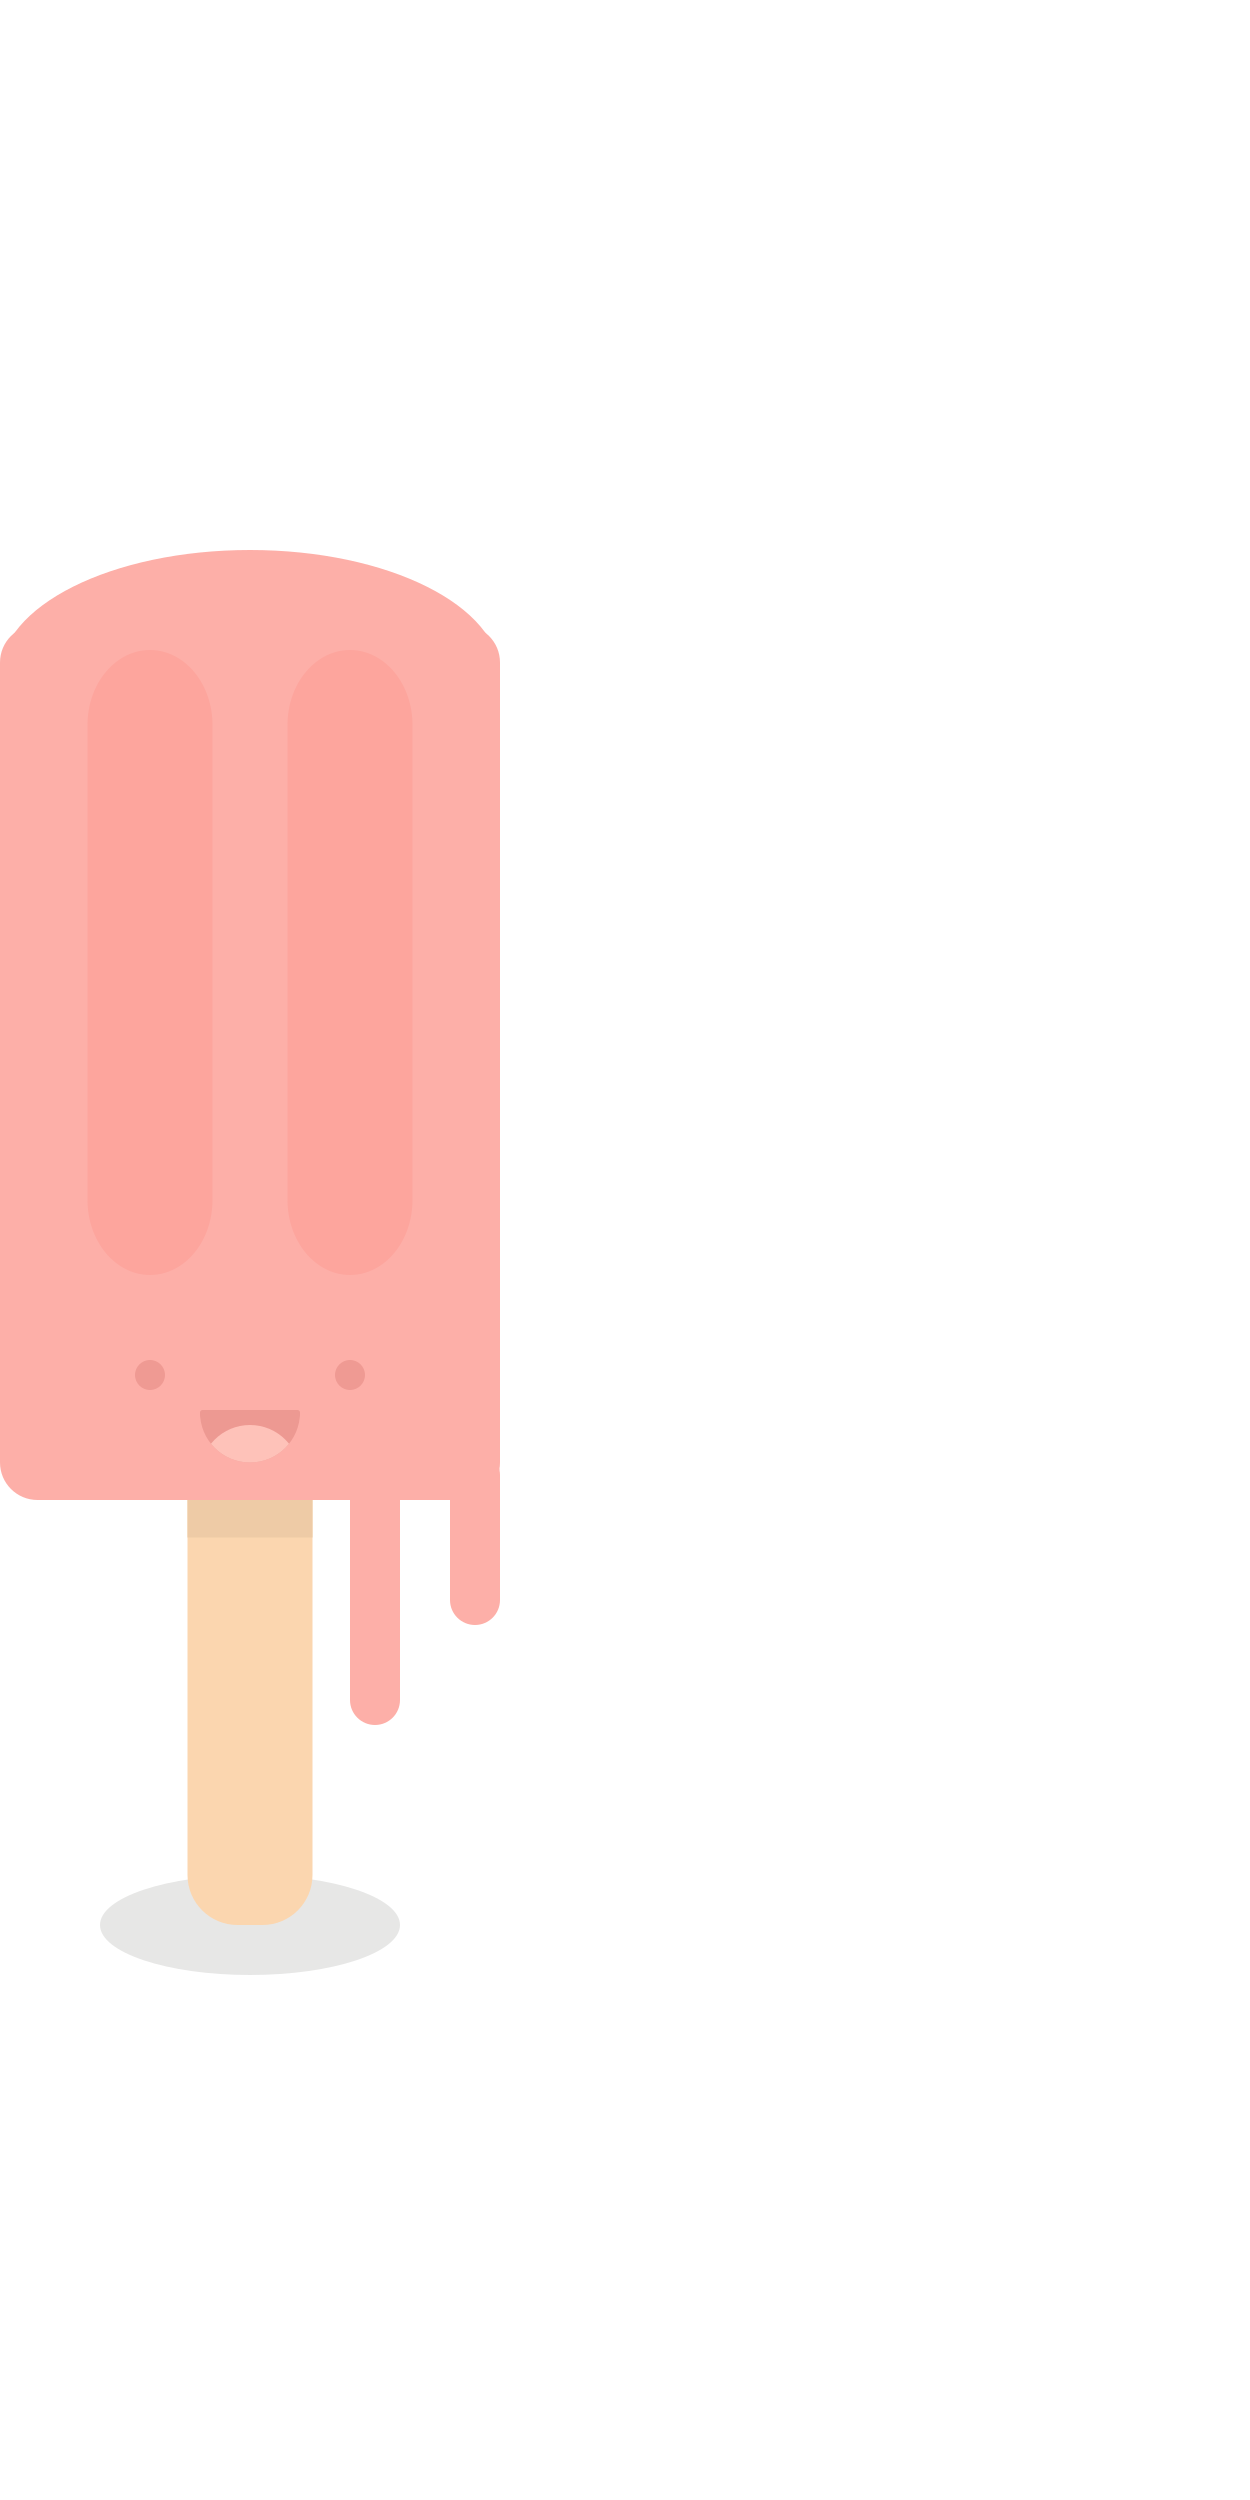
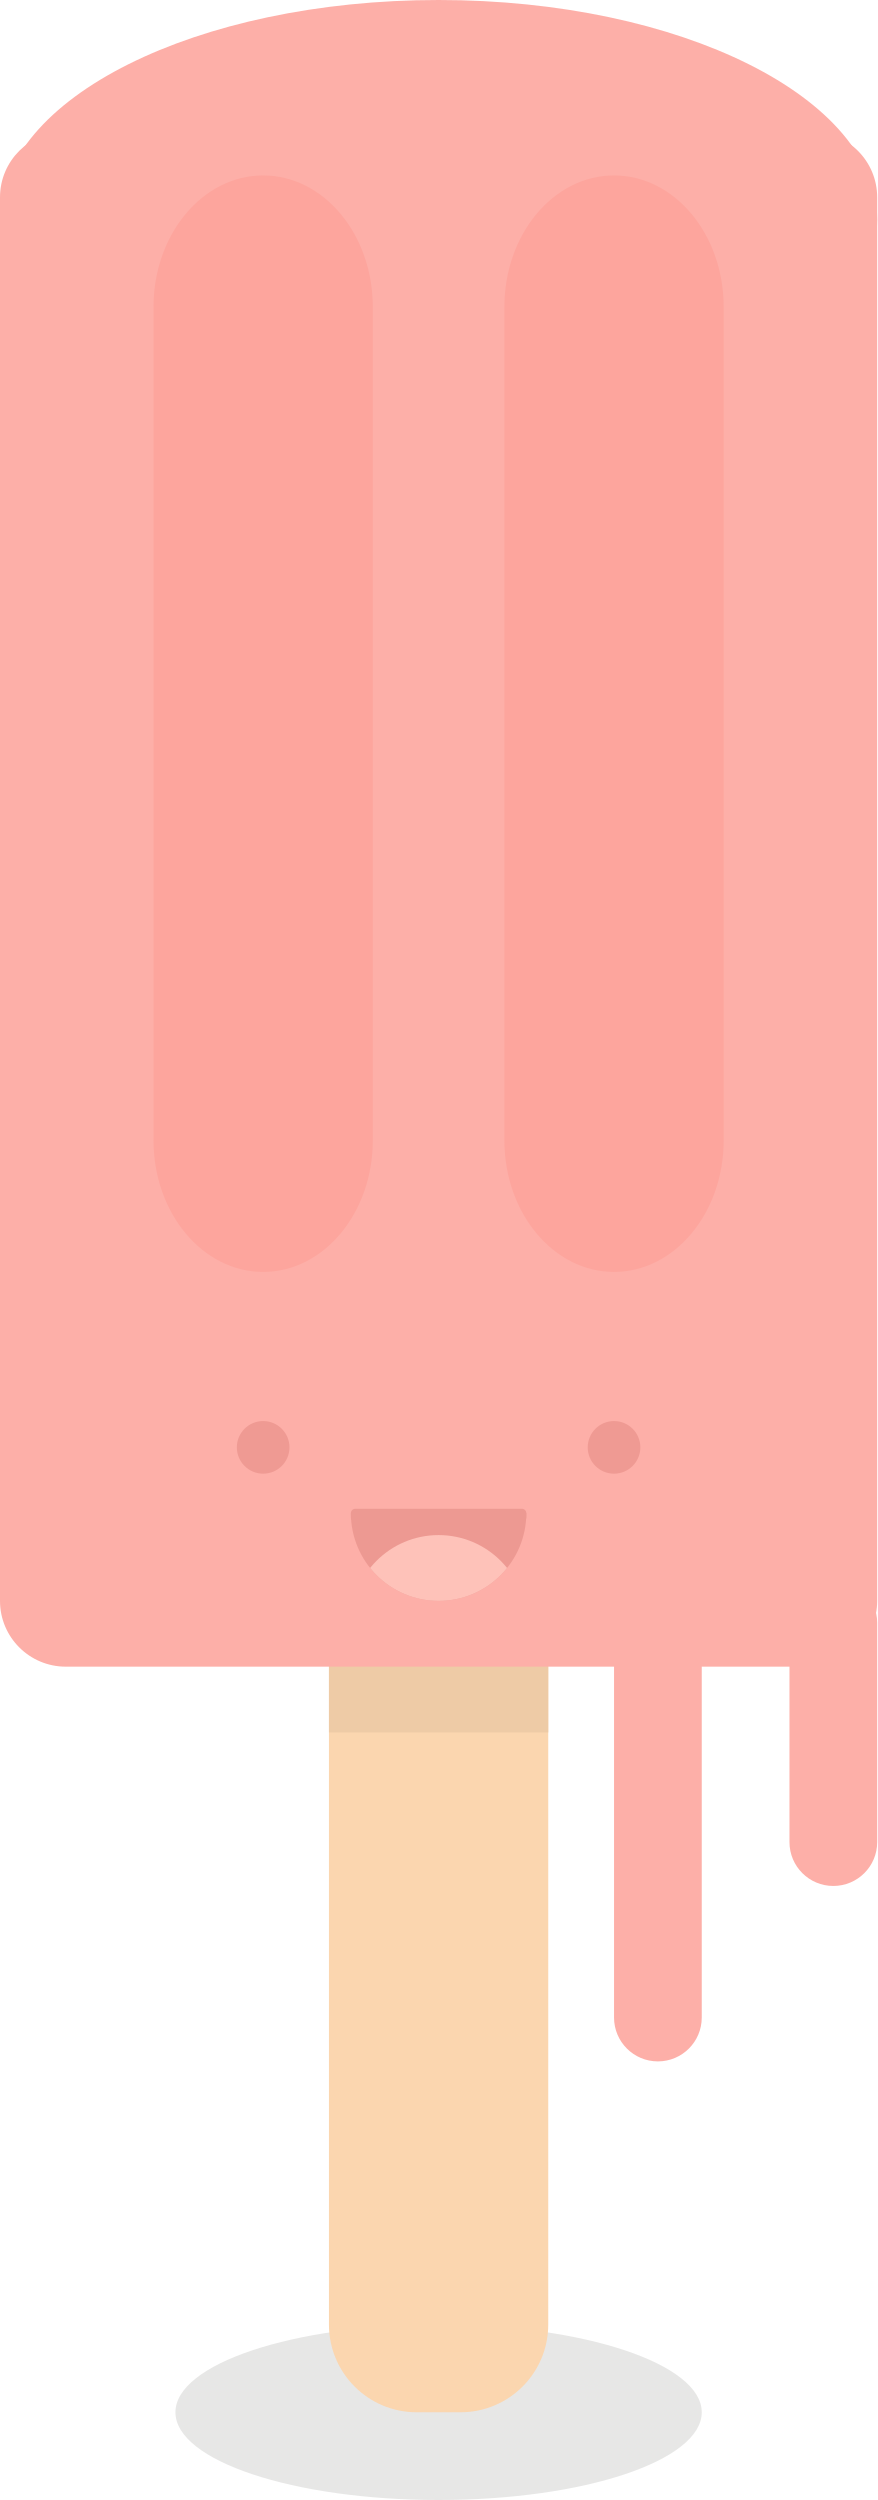
- <svg xmlns="http://www.w3.org/2000/svg" width="500px" height="1000px" viewBox="0 0 500 1000">
-   <ellipse cx="100" cy="770" rx="60" ry="20" fill="rgb(231,231,230)" />
-   <rect fill="rgb(251,214,175)" x="75" y="570" rx="20" height="200" width="50" />
-   <rect fill="rgb(238,203,166)" x="75" y="570" height="45" width="50" />
-   <rect x="0" y="250" height="350" width="200" fill="rgb(253,175,168)" rx="15" ry="15" />
-   <ellipse cx="100" cy="270" rx="100" ry="50" fill="rgb(253,175,168)" />
-   <rect x="35" y="260" height="250" width="50" fill="rgb(253,165,157)" rx="30" ry="30" />
-   <rect x="115" y="260" height="250" width="50" fill="rgb(253,165,157)" rx="30" ry="30" />
-   <rect x="140" y="590" height="100" width="20" rx="10" fill="rgb(253,175,168)" />
-   <rect x="180" y="580" height="70" width="20" rx="10" fill="rgb(253,175,168)" />
-   <circle cx="60" cy="550" fill="rgb(239,154,147)" r="6" />
-   <circle cx="140" cy="550" fill="rgb(239,154,147)" r="6" />
-   <path fill="rgb(237,153,146)" d="       M 80 565       A 1 1 0 0 0 120 565       z     " />
+ <svg xmlns="http://www.w3.org/2000/svg" width="200px" height="570px" viewBox="0 0 200 570">
+   <ellipse cx="100" cy="550" rx="60" ry="20" fill="rgb(231,231,230)" />
+   <rect fill="rgb(251,214,175)" x="75" y="350" rx="20" height="200" width="50" />
+   <rect fill="rgb(238,203,166)" x="75" y="350" height="45" width="50" />
+   <rect x="0" y="30" height="350" width="200" fill="rgb(253,175,168)" rx="15" ry="15" />
+   <ellipse cx="100" cy="50" rx="100" ry="50" fill="rgb(253,175,168)" />
+   <rect x="35" y="40" height="250" width="50" fill="rgb(253,165,157)" rx="30" ry="30" />
+   <rect x="115" y="40" height="250" width="50" fill="rgb(253,165,157)" rx="30" ry="30" />
+   <rect x="140" y="370" height="100" width="20" rx="10" fill="rgb(253,175,168)" />
+   <rect x="180" y="360" height="70" width="20" rx="10" fill="rgb(253,175,168)" />
+   <circle cx="60" cy="330" fill="rgb(239,154,147)" r="6" />
+   <circle cx="140" cy="330" fill="rgb(239,154,147)" r="6" />
+   <path fill="rgb(237,153,146)" d="       M 80 345       A 1 1 0 0 0 120 345       z     " />
  <defs>
    <clipPath id="cut-off-bottom">
-       <path d="           M 80 565           A 1 1 0 0 0 120 565           z         " />
+       <path d="           M 80 345           A 1 1 0 0 0 120 345           z         " />
    </clipPath>
  </defs>
-   <path fill="rgb(254,194,185)" clip-path="url(#cut-off-bottom)" d="       M 80 590       A 1 1 0 0 1 120 590       z     " />
-   <rect x="80" y="564" width="40" height="3" fill="rgb(237,153,146)" ry="1" />
+   <path fill="rgb(254,194,185)" clip-path="url(#cut-off-bottom)" d="       M 80 370       A 1 1 0 0 1 120 370       z     " />
+   <rect x="80" y="344" width="40" height="3" fill="rgb(237,153,146)" ry="1" />
</svg>
